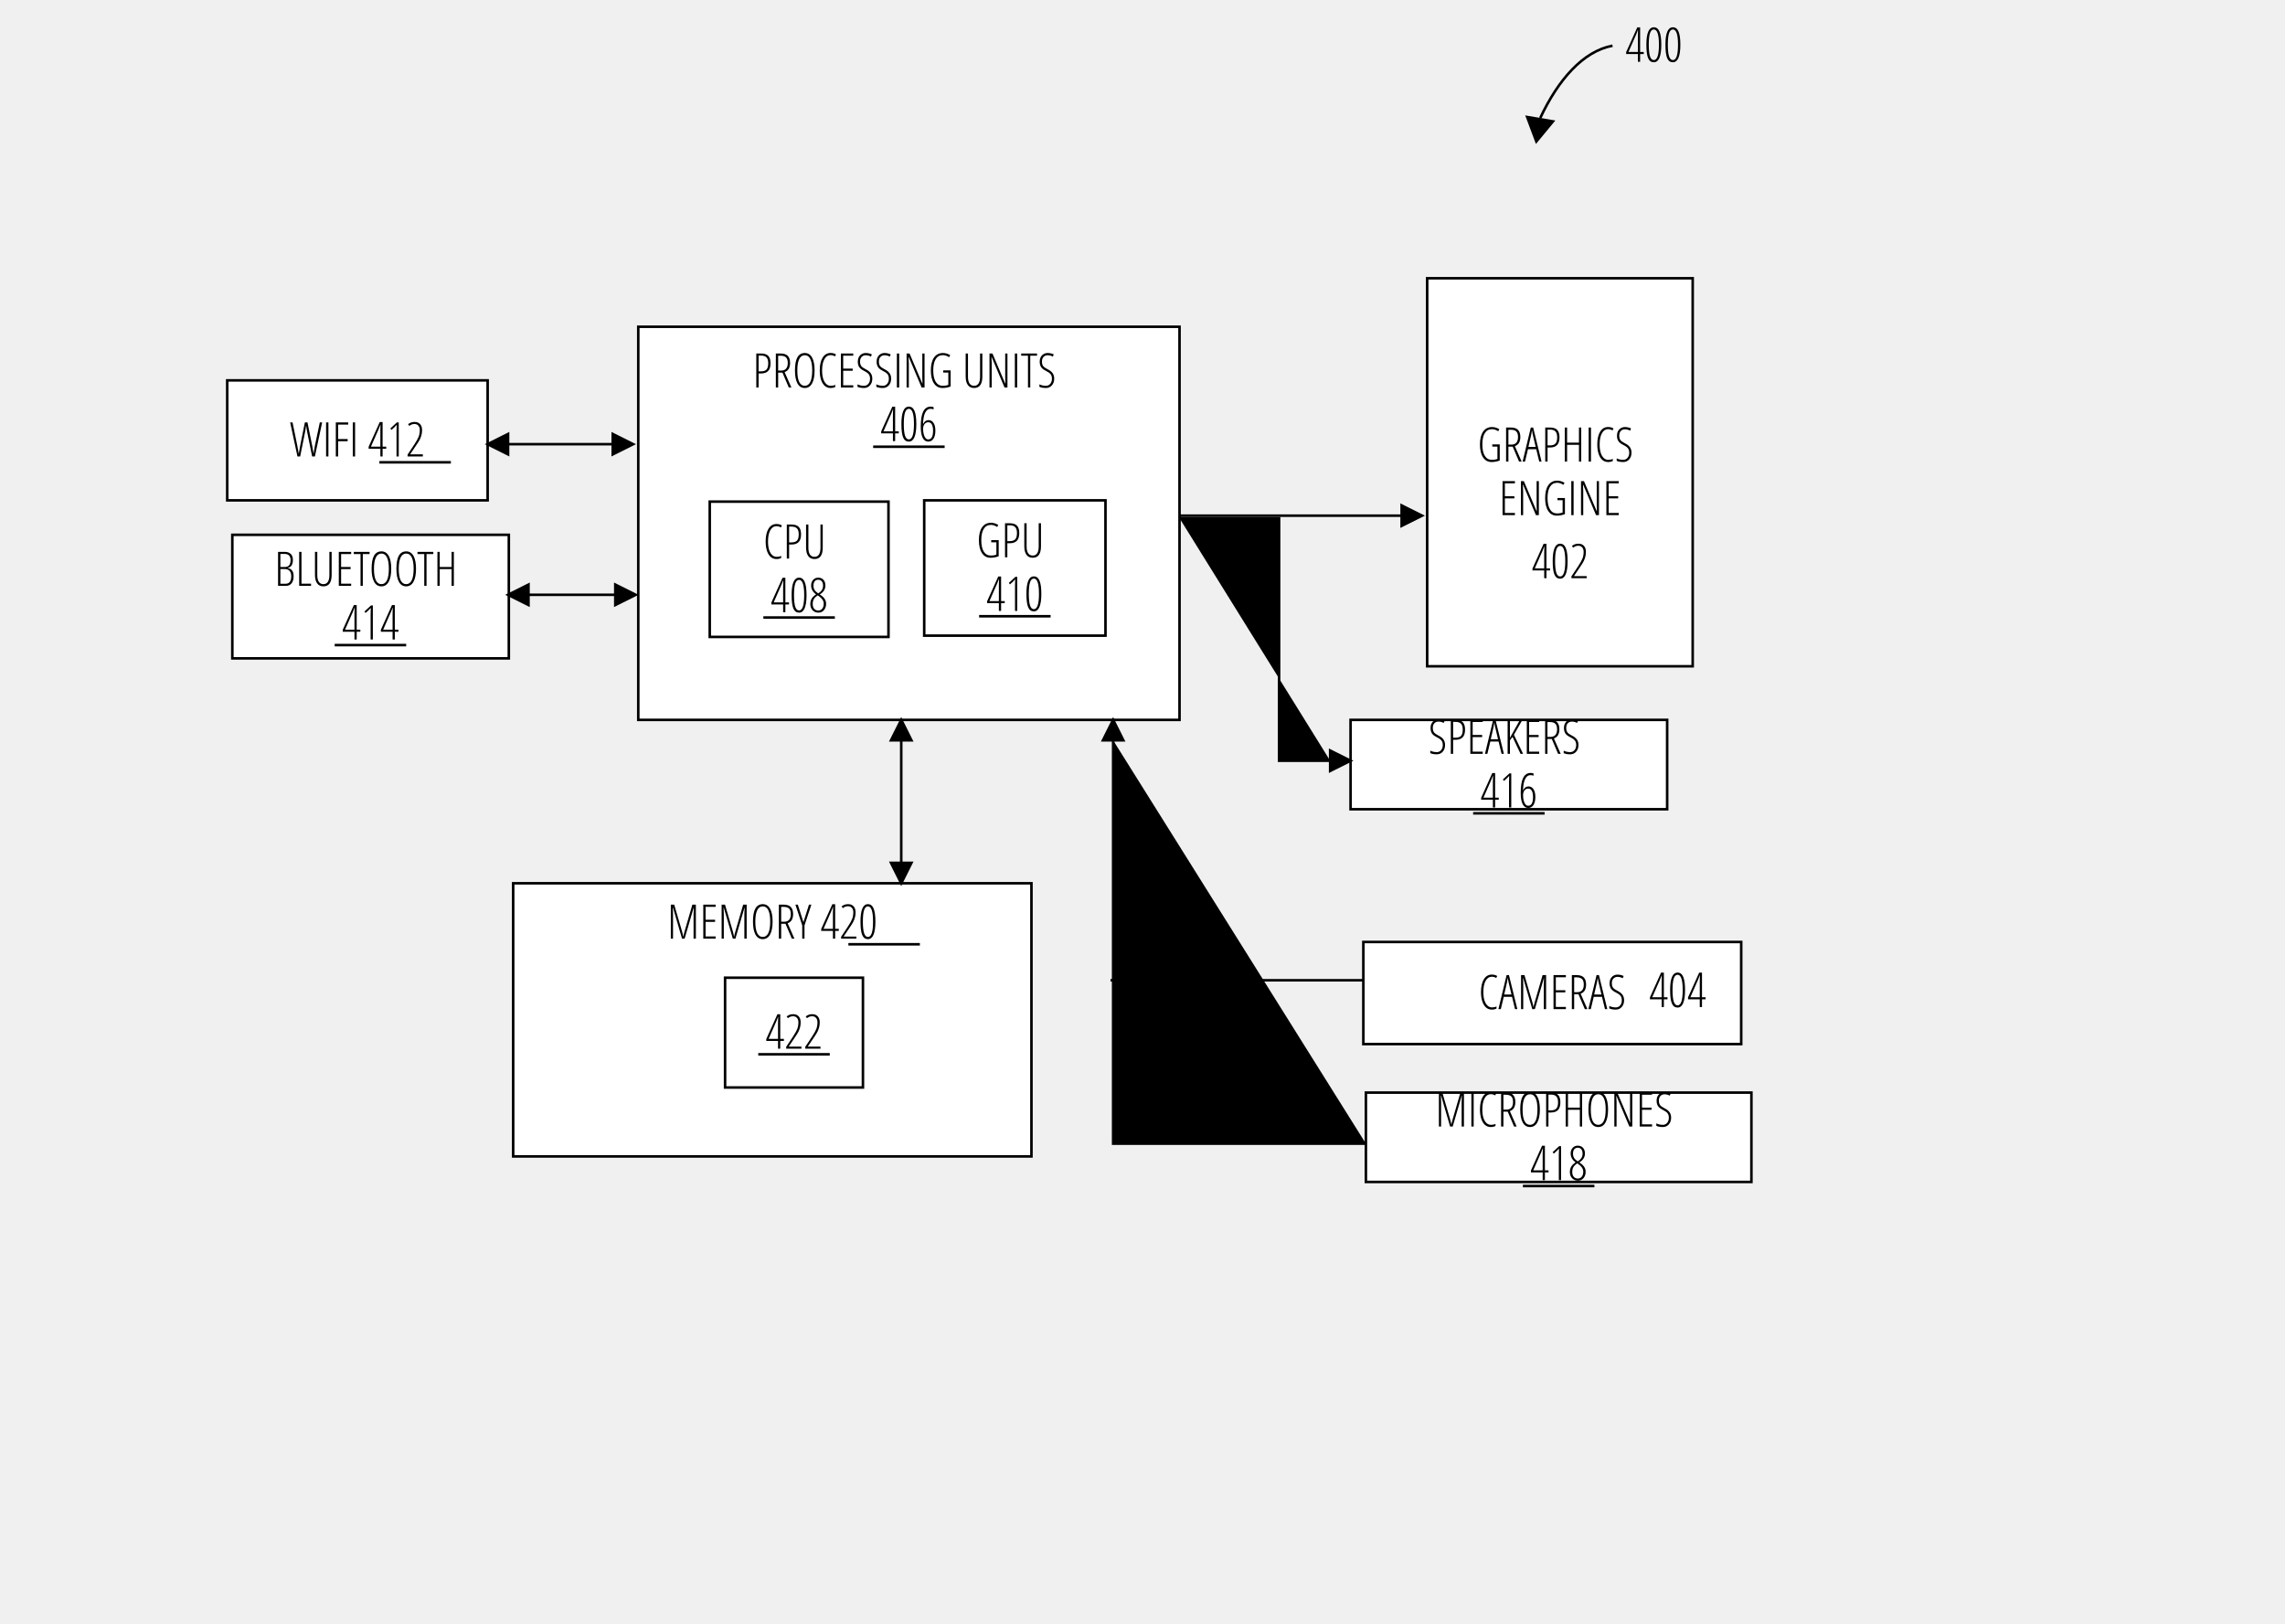
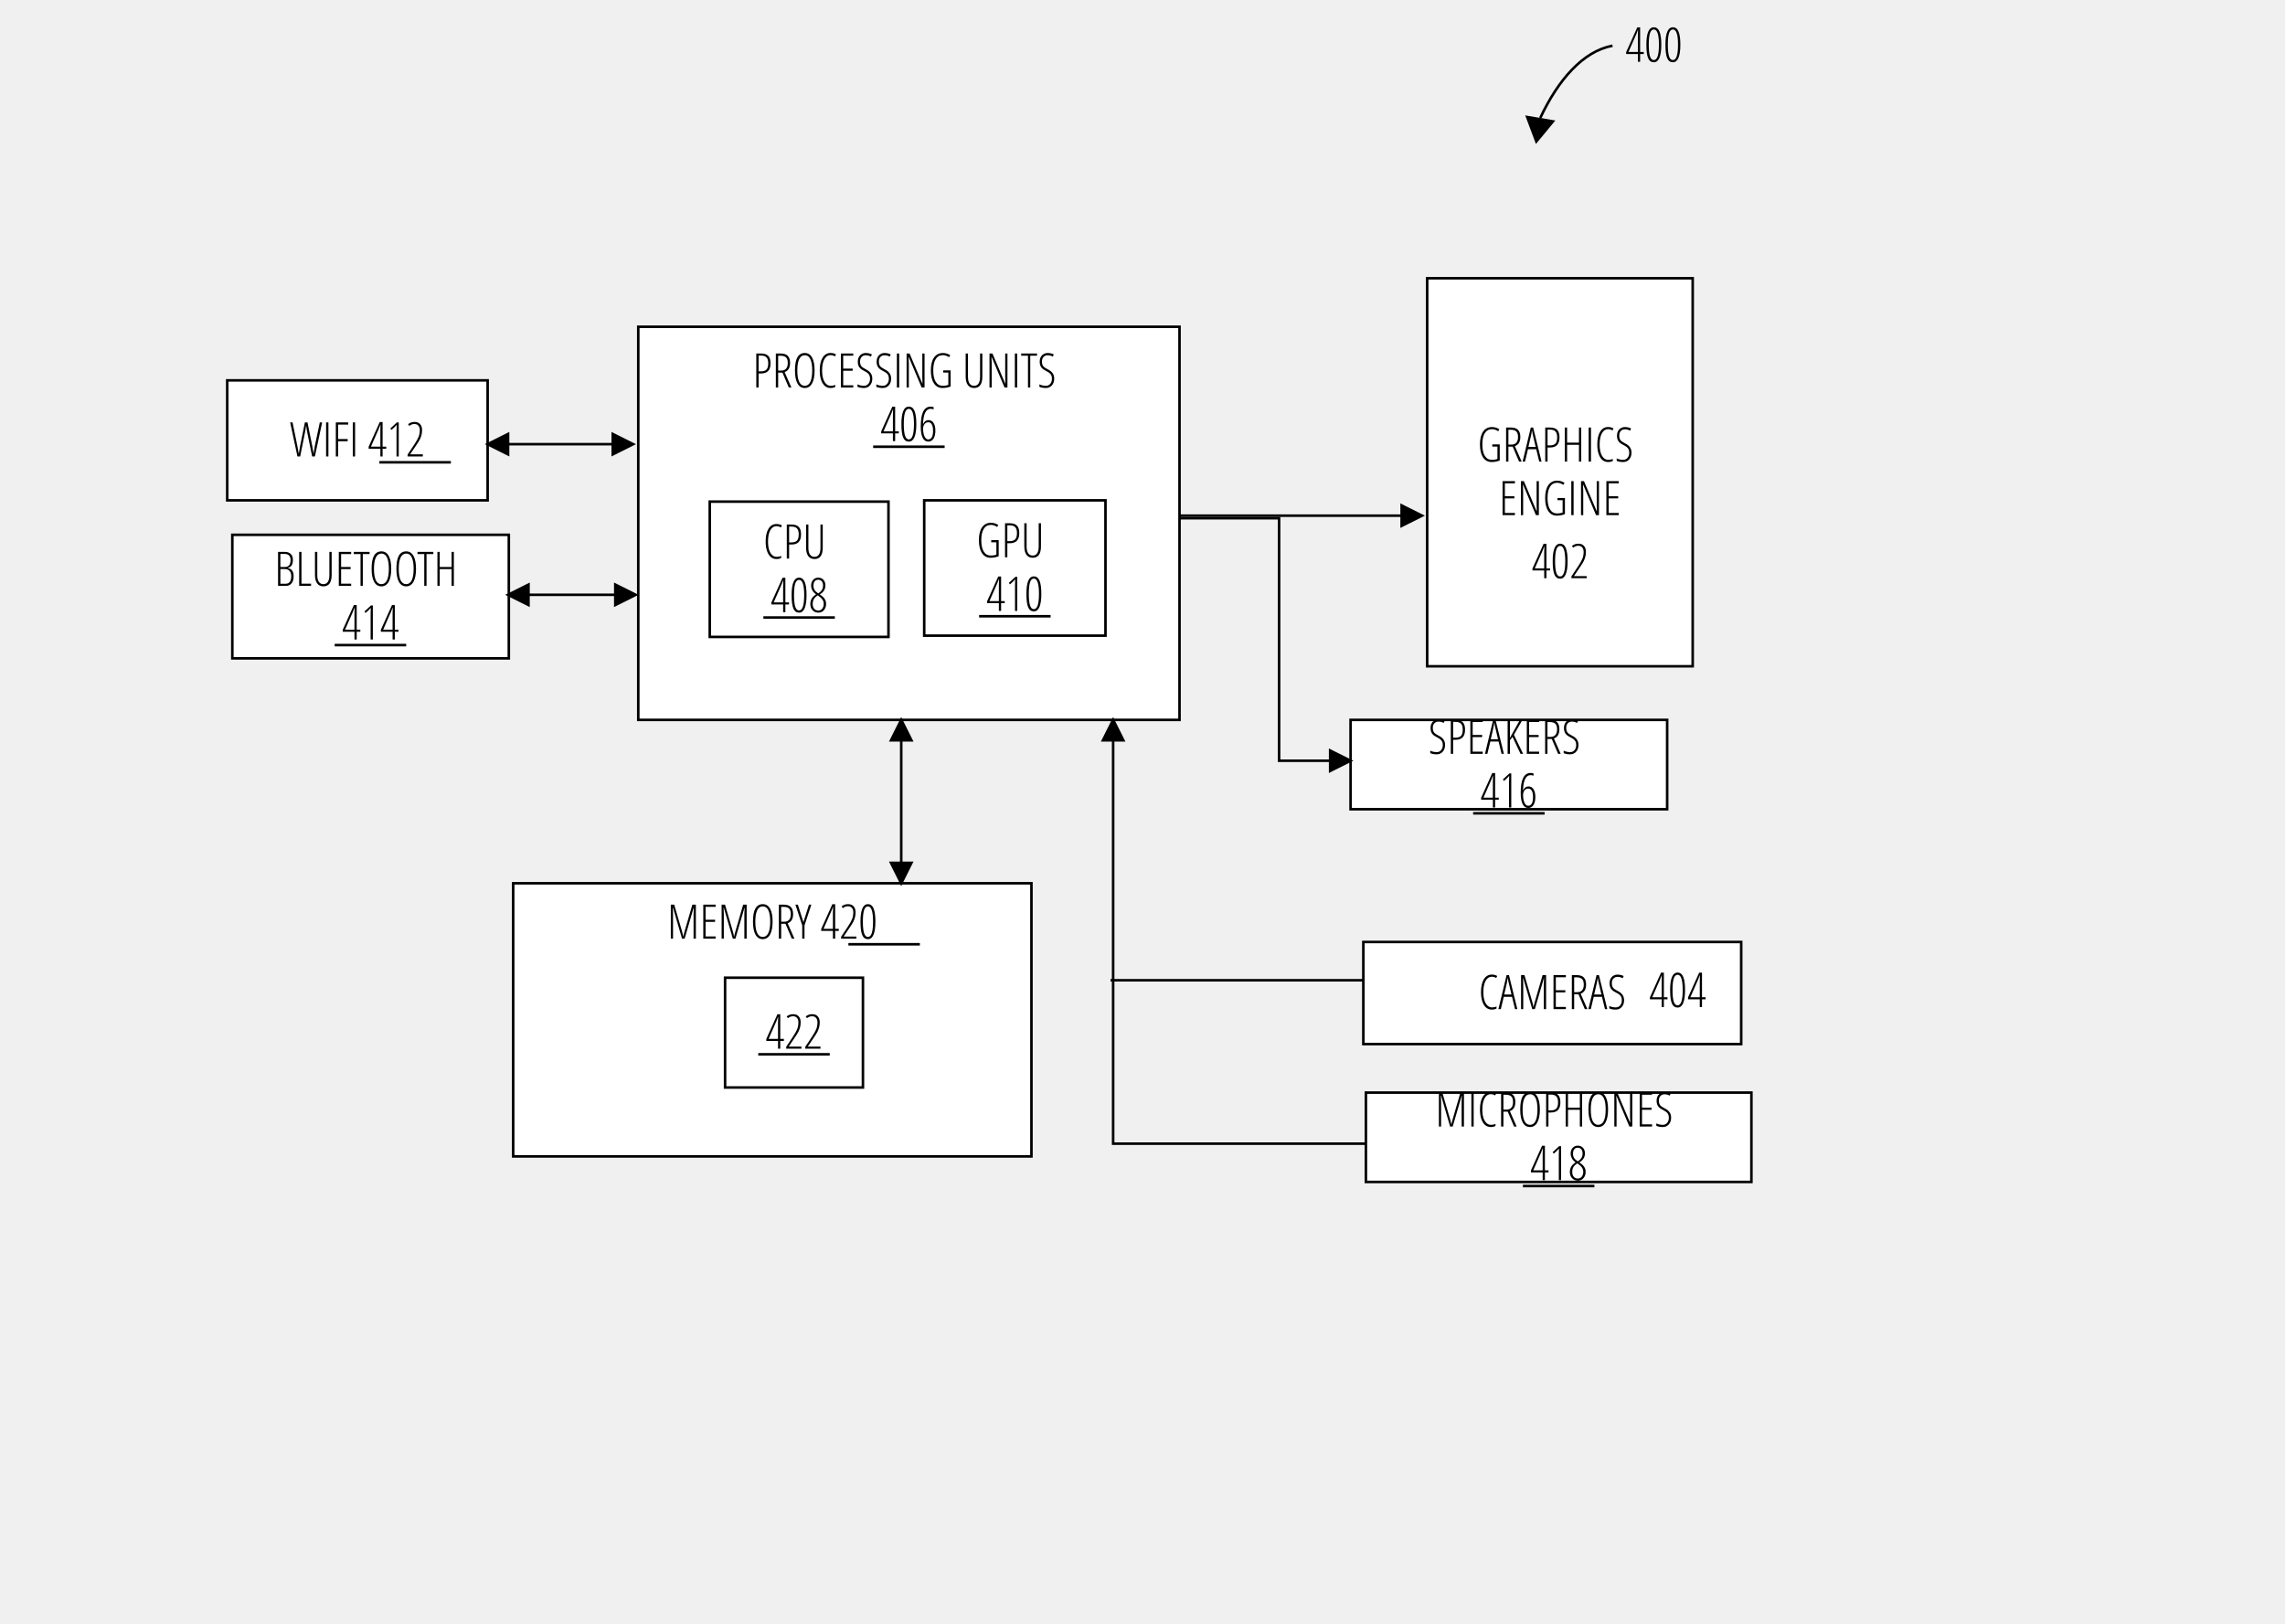
<svg xmlns="http://www.w3.org/2000/svg" version="1.1" width="895" height="636">
  <g>
-     <g model-id="af41d3c1-ed05-4c7c-a22d-5fa2345eae45" transform="translate(603.3,17.9)">
+     <g transform="translate(603.3,17.9)">
      <polygon fill="#000000" points="0,0 4.2,11.2 11.8,2" transform="translate(-5.9,27.3)" />
      <rect fill="none" width="1" height="1" transform="translate(33.3,-0.5)" />
      <g>
        <g>
          <rect x="0" y="0" width="28.3" height="28.3" opacity="0" />
          <path fill="none" stroke="#000000" stroke-width="1" d="M28.3,0C16.7,2.2,7,13.4,0,28.3" />
        </g>
      </g>
      <rect stroke="none" stroke-width="0" fill="#FFFFFF" x="0" y="0" width="0" height="0" />
      <path stroke="#000000" fill="none" />
      <text font-family="OpenSansCondensedLight" font-size="14pt" fill="black" transform="translate(0,0)" />
      <rect stroke-width="0" fill="none" width="1" height="1" transform="translate(33.3,-0.5)" />
      <text font-family="OpenSansCondensedLight" font-size="14pt" fill="black" text-decoration="none" transform="translate(33.3,-0.5)">
        <tspan x="0" y="6.8">400</tspan>
      </text>
      <path stroke="#000000" fill="none" transform="translate(33.3,-0.5)" />
    </g>
-     <g model-id="e7e0f746-c8d8-4e71-9a00-9b0b90fb9312" transform="translate(250,128)">
+     <g transform="translate(250,128)">
      <g>
        <g>
          <path d="M212,0H0v154h212V0L212,0z" stroke="#000000" stroke-dasharray="none" fill="#FFFFFF" />
          <rect x="9.3" y="7" width="193.5" height="140" fill="none" />
          <circle fill="none" cx="106" cy="0" r="0.1" />
          <circle fill="none" cx="158.5" cy="0" r="0.1" />
          <circle fill="none" cx="212" cy="38.8" r="0.1" />
          <circle fill="none" cx="212" cy="77" r="0.1" />
          <circle fill="none" cx="212" cy="115.2" r="0.1" />
          <circle fill="none" cx="158.5" cy="154" r="0.1" />
          <circle fill="none" cx="106" cy="154" r="0.1" />
          <circle fill="none" cx="53.5" cy="154" r="0.1" />
          <circle fill="none" cx="0" cy="115.2" r="0.1" />
          <circle fill="none" cx="0" cy="77" r="0.1" />
          <circle fill="none" cx="0" cy="38.8" r="0.1" />
          <circle fill="none" cx="53.5" cy="0" r="0.1" />
        </g>
      </g>
      <rect stroke="none" stroke-width="0" fill="#FFFFFF" x="0" y="0" width="0" height="0" transform="translate(211.9,76.9)" />
      <path stroke="#000000" fill="none" d="" />
      <text font-family="OpenSansCondensedLight" font-size="14pt" fill="black" transform="translate(211.9,76.9)" />
      <rect stroke-width="0" fill="none" width="193.5" height="140" transform="translate(9.3,7)" />
      <text font-family="OpenSansCondensedLight" font-size="14pt" fill="black" transform="translate(9.3,7)" text-anchor="middle">
        <tspan x="96.7" y="16.8">PROCESSING UNITS</tspan>
        <tspan x="96.7" y="37.8">406</tspan>
      </text>
      <path stroke="#000000" fill="none" transform="translate(9.3,7)" d="M 82.7 40 110.7 40" />
    </g>
-     <g model-id="52eb6250-abf7-16fd-c705-421d0fb27b0d" transform="translate(278,196.5)">
+     <g transform="translate(278,196.5)">
      <g>
        <g>
          <path d="M70,0H0v53h70V0L70,0z" stroke="#000000" stroke-dasharray="none" fill="#FFFFFF" />
          <rect x="3.1" y="2.4" width="63.9" height="48.2" fill="none" />
          <circle fill="none" cx="35" cy="0" r="0.1" />
          <circle fill="none" cx="52.3" cy="0" r="0.1" />
          <circle fill="none" cx="70" cy="13.4" r="0.1" />
          <circle fill="none" cx="70" cy="26.5" r="0.1" />
          <circle fill="none" cx="70" cy="39.6" r="0.1" />
          <circle fill="none" cx="52.3" cy="53" r="0.1" />
          <circle fill="none" cx="35" cy="53" r="0.1" />
          <circle fill="none" cx="17.7" cy="53" r="0.1" />
          <circle fill="none" cx="0" cy="39.6" r="0.1" />
          <circle fill="none" cx="0" cy="26.5" r="0.1" />
          <circle fill="none" cx="0" cy="13.4" r="0.1" />
          <circle fill="none" cx="17.7" cy="0" r="0.1" />
        </g>
      </g>
      <rect stroke="none" stroke-width="0" fill="#FFFFFF" x="0" y="0" width="0" height="0" transform="translate(69.9,26.4)" />
      <path stroke="#000000" fill="none" d="" />
      <text font-family="OpenSansCondensedLight" font-size="14pt" fill="black" transform="translate(69.9,26.4)" />
      <rect stroke-width="0" fill="none" width="63.9" height="48.2" transform="translate(3.1,2.4)" />
      <text font-family="OpenSansCondensedLight" font-size="14pt" fill="black" transform="translate(3.1,2.4)" text-anchor="middle">
        <tspan x="31.9" y="19.9">CPU</tspan>
        <tspan x="31.9" y="40.9">408</tspan>
      </text>
      <path stroke="#000000" fill="none" transform="translate(3.1,2.4)" d="M 17.9 43 45.9 43" />
    </g>
-     <g model-id="3582d05a-b050-b888-4417-7c974b05738f" transform="translate(362,196)">
+     <g transform="translate(362,196)">
      <g>
        <g>
          <path d="M71,0H0v53h71V0L71,0z" stroke="#000000" stroke-dasharray="none" fill="#FFFFFF" />
          <rect x="3.1" y="2.4" width="64.8" height="48.2" fill="none" />
          <circle fill="none" cx="35.5" cy="0" r="0.1" />
          <circle fill="none" cx="53.1" cy="0" r="0.1" />
          <circle fill="none" cx="71" cy="13.4" r="0.1" />
          <circle fill="none" cx="71" cy="26.5" r="0.1" />
          <circle fill="none" cx="71" cy="39.6" r="0.1" />
          <circle fill="none" cx="53.1" cy="53" r="0.1" />
          <circle fill="none" cx="35.5" cy="53" r="0.1" />
          <circle fill="none" cx="17.9" cy="53" r="0.1" />
          <circle fill="none" cx="0" cy="39.6" r="0.1" />
          <circle fill="none" cx="0" cy="26.5" r="0.1" />
          <circle fill="none" cx="0" cy="13.4" r="0.1" />
          <circle fill="none" cx="17.9" cy="0" r="0.1" />
        </g>
      </g>
      <rect stroke="none" stroke-width="0" fill="#FFFFFF" x="0" y="0" width="0" height="0" transform="translate(70.9,26.4)" />
      <path stroke="#000000" fill="none" d="" />
      <text font-family="OpenSansCondensedLight" font-size="14pt" fill="black" transform="translate(70.9,26.4)" />
      <rect stroke-width="0" fill="none" width="64.8" height="48.2" transform="translate(3.1,2.4)" />
      <text font-family="OpenSansCondensedLight" font-size="14pt" fill="black" transform="translate(3.1,2.4)" text-anchor="middle">
        <tspan x="32.4" y="19.9">GPU</tspan>
        <tspan x="32.4" y="40.9">410</tspan>
      </text>
      <path stroke="#000000" fill="none" transform="translate(3.1,2.4)" d="M 18.4 43 46.4 43" />
    </g>
-     <g model-id="6571dcac-f2b9-df6d-492d-49aa9c91cb59" transform="translate(89,149)">
+     <g transform="translate(89,149)">
      <g>
        <g>
          <path d="M102,0H0v47h102V0L102,0z" stroke="#000000" stroke-dasharray="none" fill="#FFFFFF" />
          <rect x="4.5" y="2.1" width="93.1" height="42.7" fill="none" />
          <circle fill="none" cx="51" cy="0" r="0.1" />
          <circle fill="none" cx="76.3" cy="0" r="0.1" />
          <circle fill="none" cx="102" cy="11.9" r="0.1" />
          <circle fill="none" cx="102" cy="23.5" r="0.1" />
          <circle fill="none" cx="102" cy="35.1" r="0.1" />
          <circle fill="none" cx="76.3" cy="47" r="0.1" />
          <circle fill="none" cx="51" cy="47" r="0.1" />
          <circle fill="none" cx="25.7" cy="47" r="0.1" />
          <circle fill="none" cx="0" cy="35.1" r="0.1" />
          <circle fill="none" cx="0" cy="23.5" r="0.1" />
          <circle fill="none" cx="0" cy="11.9" r="0.1" />
          <circle fill="none" cx="25.7" cy="0" r="0.1" />
        </g>
      </g>
      <rect stroke="none" stroke-width="0" fill="#FFFFFF" x="0" y="0" width="0" height="0" transform="translate(101.9,23.4)" />
      <path stroke="#000000" fill="none" d="" />
      <text font-family="OpenSansCondensedLight" font-size="14pt" fill="black" transform="translate(101.9,23.4)" />
      <rect stroke-width="0" fill="none" width="93.1" height="42.7" transform="translate(4.5,2.1)" />
      <text font-family="OpenSansCondensedLight" font-size="14pt" fill="black" transform="translate(4.5,2.1)" text-anchor="middle">
        <tspan x="46.5" y="27.7">WIFI 412</tspan>
      </text>
      <path stroke="#000000" fill="none" transform="translate(4.5,2.1)" d="M 55.1 30 83.1 30" />
    </g>
-     <g model-id="710a4367-2c67-8188-3d35-984f72a79bfd" transform="translate(91,209.5)">
+     <g transform="translate(91,209.5)">
      <g>
        <g>
          <path d="M108.3,0H0v48.4h108.3V0L108.3,0z" stroke="#000000" stroke-dasharray="none" fill="#FFFFFF" />
          <rect x="4.7" y="2.2" width="98.8" height="44" fill="none" />
          <circle fill="none" cx="54.1" cy="0" r="0.1" />
          <circle fill="none" cx="81" cy="0" r="0.1" />
          <circle fill="none" cx="108.3" cy="12.2" r="0.1" />
          <circle fill="none" cx="108.3" cy="24.2" r="0.1" />
          <circle fill="none" cx="108.3" cy="36.2" r="0.1" />
          <circle fill="none" cx="81" cy="48.4" r="0.1" />
          <circle fill="none" cx="54.1" cy="48.4" r="0.1" />
          <circle fill="none" cx="27.3" cy="48.4" r="0.1" />
          <circle fill="none" cx="0" cy="36.2" r="0.1" />
          <circle fill="none" cx="0" cy="24.2" r="0.1" />
          <circle fill="none" cx="0" cy="12.2" r="0.1" />
          <circle fill="none" cx="27.3" cy="0" r="0.1" />
        </g>
      </g>
      <rect stroke="none" stroke-width="0" fill="#FFFFFF" x="0" y="0" width="0" height="0" transform="translate(108.2,24.1)" />
      <path stroke="#000000" fill="none" d="" />
      <text font-family="OpenSansCondensedLight" font-size="14pt" fill="black" transform="translate(108.2,24.1)" />
      <rect stroke-width="0" fill="none" width="98.8" height="44" transform="translate(4.7,2.2)" />
      <text font-family="OpenSansCondensedLight" font-size="14pt" fill="black" transform="translate(4.7,2.2)" text-anchor="middle">
        <tspan x="49.4" y="17.8">BLUETOOTH</tspan>
        <tspan x="49.4" y="38.8">414</tspan>
      </text>
      <path stroke="#000000" fill="none" transform="translate(4.7,2.2)" d="M 35.4 41 63.4 41" />
    </g>
-     <g model-id="6a9ae6c4-3c20-a7d2-8cc3-8b4841624b50" transform="translate(529,282)">
+     <g transform="translate(529,282)">
      <g>
        <g>
          <path d="M124,0H0v35h124V0L124,0z" stroke="#000000" stroke-dasharray="none" fill="#FFFFFF" />
          <rect x="5.4" y="1.6" width="113.2" height="31.8" fill="none" />
          <circle fill="none" cx="62" cy="0" r="0.1" />
          <circle fill="none" cx="92.7" cy="0" r="0.1" />
          <circle fill="none" cx="124" cy="8.8" r="0.1" />
          <circle fill="none" cx="124" cy="17.5" r="0.1" />
          <circle fill="none" cx="124" cy="26.2" r="0.1" />
          <circle fill="none" cx="92.7" cy="35" r="0.1" />
          <circle fill="none" cx="62" cy="35" r="0.1" />
          <circle fill="none" cx="31.3" cy="35" r="0.1" />
          <circle fill="none" cx="0" cy="26.2" r="0.1" />
          <circle fill="none" cx="0" cy="17.5" r="0.1" />
          <circle fill="none" cx="0" cy="8.8" r="0.1" />
          <circle fill="none" cx="31.3" cy="0" r="0.1" />
        </g>
      </g>
      <rect stroke="none" stroke-width="0" fill="#FFFFFF" x="0" y="0" width="0" height="0" transform="translate(123.9,17.4)" />
      <path stroke="#000000" fill="none" d="" />
      <text font-family="OpenSansCondensedLight" font-size="14pt" fill="black" transform="translate(123.9,17.4)" />
      <rect stroke-width="0" fill="none" width="113.2" height="31.8" transform="translate(5.4,1.6)" />
      <text font-family="OpenSansCondensedLight" font-size="14pt" fill="black" transform="translate(5.4,1.6)" text-anchor="middle">
        <tspan x="56.6" y="11.7">SPEAKERS</tspan>
        <tspan x="56.6" y="32.7">416</tspan>
      </text>
      <path stroke="#000000" fill="none" transform="translate(5.4,1.6)" d="M 42.6 35 70.6 35" />
    </g>
-     <g model-id="3ebdc674-fcdc-3afc-bf78-a1d4396d6c25" transform="translate(535,428)">
+     <g transform="translate(535,428)">
      <g>
        <g>
          <path d="M151,0H0v35h151V0L151,0z" stroke="#000000" stroke-dasharray="none" fill="#FFFFFF" />
          <rect x="6.6" y="1.6" width="137.8" height="31.8" fill="none" />
          <circle fill="none" cx="75.5" cy="0" r="0.1" />
          <circle fill="none" cx="112.9" cy="0" r="0.1" />
          <circle fill="none" cx="151" cy="8.8" r="0.1" />
          <circle fill="none" cx="151" cy="17.5" r="0.1" />
          <circle fill="none" cx="151" cy="26.2" r="0.1" />
          <circle fill="none" cx="112.9" cy="35" r="0.1" />
          <circle fill="none" cx="75.5" cy="35" r="0.1" />
          <circle fill="none" cx="38.1" cy="35" r="0.1" />
          <circle fill="none" cx="0" cy="26.2" r="0.1" />
          <circle fill="none" cx="0" cy="17.5" r="0.1" />
          <circle fill="none" cx="0" cy="8.8" r="0.1" />
          <circle fill="none" cx="38.1" cy="0" r="0.1" />
        </g>
      </g>
      <rect stroke="none" stroke-width="0" fill="#FFFFFF" x="0" y="0" width="0" height="0" transform="translate(150.9,17.4)" />
      <path stroke="#000000" fill="none" d="" />
      <text font-family="OpenSansCondensedLight" font-size="14pt" fill="black" transform="translate(150.9,17.4)" />
      <rect stroke-width="0" fill="none" width="137.8" height="31.8" transform="translate(6.6,1.6)" />
      <text font-family="OpenSansCondensedLight" font-size="14pt" fill="black" transform="translate(6.6,1.6)" text-anchor="middle">
        <tspan x="68.9" y="11.7">MICROPHONES</tspan>
        <tspan x="68.9" y="32.7">418</tspan>
      </text>
      <path stroke="#000000" fill="none" transform="translate(6.6,1.6)" d="M 54.9 35 82.9 35" />
    </g>
-     <g model-id="0351f738-4207-8b4c-4630-6be26d574e0e" transform="translate(201,346)">
+     <g transform="translate(201,346)">
      <g>
        <g>
          <path d="M203,0H0v107h203V0L203,0z" stroke="#000000" stroke-dasharray="none" fill="#FFFFFF" />
          <rect x="8.9" y="4.9" width="185.3" height="97.2" fill="none" />
          <circle fill="none" cx="101.5" cy="0" r="0.1" />
          <circle fill="none" cx="151.8" cy="0" r="0.1" />
          <circle fill="none" cx="203" cy="27" r="0.1" />
          <circle fill="none" cx="203" cy="53.5" r="0.1" />
          <circle fill="none" cx="203" cy="80" r="0.1" />
          <circle fill="none" cx="151.8" cy="107" r="0.1" />
          <circle fill="none" cx="101.5" cy="107" r="0.1" />
          <circle fill="none" cx="51.2" cy="107" r="0.1" />
          <circle fill="none" cx="0" cy="80" r="0.1" />
          <circle fill="none" cx="0" cy="53.5" r="0.1" />
          <circle fill="none" cx="0" cy="27" r="0.1" />
          <circle fill="none" cx="51.2" cy="0" r="0.1" />
        </g>
      </g>
      <rect stroke="none" stroke-width="0" fill="#FFFFFF" x="0" y="0" width="0" height="0" transform="translate(202.9,53.4)" />
      <path stroke="#000000" fill="none" d="" />
      <text font-family="OpenSansCondensedLight" font-size="14pt" fill="black" transform="translate(202.9,53.4)" />
      <rect stroke-width="0" fill="none" width="185.3" height="97.2" transform="translate(8.9,4.9)" />
      <text font-family="OpenSansCondensedLight" font-size="14pt" fill="black" transform="translate(8.9,4.9)" text-anchor="middle">
        <tspan x="92.6" y="16.8">MEMORY 420</tspan>
      </text>
      <path stroke="#000000" fill="none" transform="translate(8.9,4.9)" d="M 122.4 19 150.4 19" />
    </g>
-     <g model-id="bf79ac6f-8faa-9ed7-769c-04b30150522e" transform="translate(284,383)">
+     <g transform="translate(284,383)">
      <g>
        <g>
          <path d="M54,0H0v43h54V0L54,0z" stroke="#000000" stroke-dasharray="none" fill="#FFFFFF" />
          <rect x="2.4" y="2" width="49.3" height="39.1" fill="none" />
          <circle fill="none" cx="27" cy="0" r="0.1" />
          <circle fill="none" cx="40.4" cy="0" r="0.1" />
          <circle fill="none" cx="54" cy="10.8" r="0.1" />
          <circle fill="none" cx="54" cy="21.5" r="0.1" />
          <circle fill="none" cx="54" cy="32.2" r="0.1" />
          <circle fill="none" cx="40.4" cy="43" r="0.1" />
          <circle fill="none" cx="27" cy="43" r="0.1" />
          <circle fill="none" cx="13.6" cy="43" r="0.1" />
          <circle fill="none" cx="0" cy="32.2" r="0.1" />
          <circle fill="none" cx="0" cy="21.5" r="0.1" />
          <circle fill="none" cx="0" cy="10.8" r="0.1" />
          <circle fill="none" cx="13.6" cy="0" r="0.1" />
        </g>
      </g>
      <rect stroke="none" stroke-width="0" fill="#FFFFFF" x="0" y="0" width="0" height="0" transform="translate(53.9,21.4)" />
      <path stroke="#000000" fill="none" d="" />
      <text font-family="OpenSansCondensedLight" font-size="14pt" fill="black" transform="translate(53.9,21.4)" />
      <rect stroke-width="0" fill="none" width="49.3" height="39.1" transform="translate(2.4,2)" />
      <text font-family="OpenSansCondensedLight" font-size="14pt" fill="black" transform="translate(2.4,2)" text-anchor="middle">
        <tspan x="24.6" y="25.8"> 422</tspan>
      </text>
      <path stroke="#000000" fill="none" transform="translate(2.4,2)" d="M 10.6 28 38.6 28" />
    </g>
-     <g model-id="7f9c8ebc-17c4-e277-9466-d248b788f967" transform="translate(559,109)">
+     <g transform="translate(534,369)">
+       <g>
+         <g>
+           <path d="M148,0H0v40h148V0L148,0z" stroke="#000000" stroke-dasharray="none" fill="#FFFFFF" />
+           <rect x="6.5" y="1.8" width="135.1" height="36.4" fill="none" />
+           <circle fill="none" cx="74" cy="0" r="0.1" />
+           <circle fill="none" cx="110.7" cy="0" r="0.1" />
+           <circle fill="none" cx="148" cy="10.1" r="0.1" />
+           <circle fill="none" cx="148" cy="20" r="0.1" />
+           <circle fill="none" cx="148" cy="29.9" r="0.1" />
+           <circle fill="none" cx="110.7" cy="40" r="0.1" />
+           <circle fill="none" cx="74" cy="40" r="0.1" />
+           <circle fill="none" cx="37.3" cy="40" r="0.1" />
+           <circle fill="none" cx="0" cy="29.9" r="0.1" />
+           <circle fill="none" cx="0" cy="20" r="0.1" />
+           <circle fill="none" cx="0" cy="10.1" r="0.1" />
+           <circle fill="none" cx="37.3" cy="0" r="0.1" />
+         </g>
+       </g>
+       <rect stroke="none" stroke-width="0" fill="#FFFFFF" x="0" y="0" width="0" height="0" transform="translate(147.9,19.9)" />
+       <path stroke="#000000" fill="none" d="" />
+       <text font-family="OpenSansCondensedLight" font-size="14pt" fill="black" transform="translate(147.9,19.9)" />
+       <rect stroke-width="0" fill="none" width="135.1" height="36.4" transform="translate(6.5,1.8)" />
+       <text font-family="OpenSansCondensedLight" font-size="14pt" fill="black" transform="translate(6.5,1.8)" text-anchor="middle">
+         <tspan x="67.5" y="24.5">CAMERAS</tspan>
+       </text>
+       <path stroke="#000000" fill="none" transform="translate(6.5,1.8)" d="M 0 0" />
+     </g>
+     <g transform="translate(559,109)">
      <g>
        <g>
          <path d="M104,0H0v152h104V0L104,0z" stroke="#000000" stroke-dasharray="none" fill="#FFFFFF" />
          <rect x="4.5" y="6.9" width="94.9" height="138.1" fill="none" />
          <circle fill="none" cx="52" cy="0" r="0.1" />
          <circle fill="none" cx="77.8" cy="0" r="0.1" />
          <circle fill="none" cx="104" cy="38.3" r="0.1" />
          <circle fill="none" cx="104" cy="76" r="0.1" />
          <circle fill="none" cx="104" cy="113.7" r="0.1" />
          <circle fill="none" cx="77.8" cy="152" r="0.1" />
          <circle fill="none" cx="52" cy="152" r="0.1" />
          <circle fill="none" cx="26.2" cy="152" r="0.1" />
          <circle fill="none" cx="0" cy="113.7" r="0.1" />
          <circle fill="none" cx="0" cy="76" r="0.1" />
          <circle fill="none" cx="0" cy="38.3" r="0.1" />
          <circle fill="none" cx="26.2" cy="0" r="0.1" />
        </g>
      </g>
      <rect stroke="none" stroke-width="0" fill="#FFFFFF" x="0" y="0" width="0" height="0" transform="translate(103.9,75.9)" />
      <path stroke="#000000" fill="none" d="" />
      <text font-family="OpenSansCondensedLight" font-size="14pt" fill="black" transform="translate(103.9,75.9)" />
      <rect stroke-width="0" fill="none" width="94.9" height="138.1" transform="translate(4.5,6.9)" />
      <text font-family="OpenSansCondensedLight" font-size="14pt" fill="black" transform="translate(4.5,6.9)" text-anchor="middle">
        <tspan x="47.5" y="64.9">GRAPHICS</tspan>
        <tspan x="47.5" y="85.9">ENGINE</tspan>
      </text>
      <path stroke="#000000" fill="none" transform="translate(4.5,6.9)" d="M 0 0" />
    </g>
-     <g model-id="4047e3f6-6823-8d19-a795-8063c591e802" transform="translate(534,369)">
-       <g>
-         <g>
-           <path d="M148,0H0v40h148V0L148,0z" stroke="#000000" stroke-dasharray="none" fill="#FFFFFF" />
-           <rect x="6.5" y="1.8" width="135.1" height="36.4" fill="none" />
-           <circle fill="none" cx="74" cy="0" r="0.1" />
-           <circle fill="none" cx="110.7" cy="0" r="0.1" />
-           <circle fill="none" cx="148" cy="10.1" r="0.1" />
-           <circle fill="none" cx="148" cy="20" r="0.1" />
-           <circle fill="none" cx="148" cy="29.9" r="0.1" />
-           <circle fill="none" cx="110.7" cy="40" r="0.1" />
-           <circle fill="none" cx="74" cy="40" r="0.1" />
-           <circle fill="none" cx="37.3" cy="40" r="0.1" />
-           <circle fill="none" cx="0" cy="29.9" r="0.1" />
-           <circle fill="none" cx="0" cy="20" r="0.1" />
-           <circle fill="none" cx="0" cy="10.1" r="0.1" />
-           <circle fill="none" cx="37.3" cy="0" r="0.1" />
-         </g>
-       </g>
-       <rect stroke="none" stroke-width="0" fill="#FFFFFF" x="0" y="0" width="0" height="0" transform="translate(147.9,19.9)" />
-       <path stroke="#000000" fill="none" d="" />
-       <text font-family="OpenSansCondensedLight" font-size="14pt" fill="black" transform="translate(147.9,19.9)" />
-       <rect stroke-width="0" fill="none" width="135.1" height="36.4" transform="translate(6.5,1.8)" />
-       <text font-family="OpenSansCondensedLight" font-size="14pt" fill="black" transform="translate(6.5,1.8)" text-anchor="middle">
-         <tspan x="67.5" y="24.5">CAMERAS</tspan>
-       </text>
-       <path stroke="#000000" fill="none" transform="translate(6.5,1.8)" d="M 0 0" />
-     </g>
-     <g model-id="8e33768a-3271-4163-becd-4112628d2626">
-       <path stroke="black" stroke-dasharray="none" d="M 199 174 240 174" />
+     <g>
+       <path stroke="black" stroke-dasharray="none" d="M 199 174 240 174" fill="none" />
      <path fill="black" stroke="black" d="M 8 0 L 0 4 L 8 8 z" transform="translate(191,170) scale(1,1) rotate(0)" />
      <path fill="black" stroke="black" d="M 8 0 L 0 4 L 8 8 z" transform="translate(248,178) scale(1,1) rotate(-180)" />
      <g>
        <g label-idx="0" cursor="move" transform="translate(219.5, 174)">
          <rect fill="white" rx="3" ry="3" x="0" y="0" width="0" height="0" />
          <text text-anchor="middle" font-size="14pt" font-family="OpenSansCondensedLight" y="0.8em" display="none" xml:space="preserve" transform="translate(0,0)" />
        </g>
      </g>
    </g>
-     <g model-id="ac63f21e-1dc2-4f13-beec-9ce02c0a8b25">
-       <path stroke="black" stroke-dasharray="none" d="M 207 233 241 233" />
+     <g>
+       <path stroke="black" stroke-dasharray="none" d="M 207 233 241 233" fill="none" />
      <path fill="black" stroke="black" d="M 8 0 L 0 4 L 8 8 z" transform="translate(199,229) scale(1,1) rotate(0)" />
      <path fill="black" stroke="black" d="M 8 0 L 0 4 L 8 8 z" transform="translate(249,237) scale(1,1) rotate(-180)" />
      <g>
        <g label-idx="0" cursor="move" transform="translate(224, 233)">
          <rect fill="white" rx="3" ry="3" x="0" y="0" width="0" height="0" />
          <text text-anchor="middle" font-size="14pt" font-family="OpenSansCondensedLight" y="0.8em" display="none" xml:space="preserve" transform="translate(0,0)" />
        </g>
      </g>
    </g>
-     <g model-id="4f393a91-efc8-41da-a57a-e8c2f1bd1fd7">
-       <path stroke="black" stroke-dasharray="none" d="M 462 202 549 202" />
+     <g>
+       <path stroke="black" stroke-dasharray="none" d="M 462 202 549 202" fill="none" />
      <path fill="black" stroke="black" d="" transform="translate(462,202) scale(1,1) rotate(0)" />
      <path fill="black" stroke="black" d="M 8 0 L 0 4 L 8 8 z" transform="translate(557,206) scale(1,1) rotate(-180)" />
      <g>
        <g label-idx="0" cursor="move" transform="translate(505.5, 202)">
          <rect fill="white" rx="3" ry="3" x="0" y="0" width="0" height="0" />
          <text text-anchor="middle" font-size="14pt" font-family="OpenSansCondensedLight" y="0.8em" display="none" xml:space="preserve" transform="translate(0,0)" />
        </g>
      </g>
    </g>
-     <g model-id="e9e6db76-ec40-4d7f-b428-c0044f9b8358">
-       <path stroke="black" stroke-dasharray="none" d="M 462 203 501 203 501 298 521 298" />
+     <g>
+       <path stroke="black" stroke-dasharray="none" d="M 462 203 501 203 501 298 521 298" fill="none" />
      <path fill="black" stroke="black" d="" transform="translate(462,203) scale(1,1) rotate(0)" />
      <path fill="black" stroke="black" d="M 8 0 L 0 4 L 8 8 z" transform="translate(529,302) scale(1,1) rotate(-180)" />
      <g>
        <g label-idx="0" cursor="move" transform="translate(501, 241)">
          <rect fill="white" rx="3" ry="3" x="0" y="0" width="0" height="0" />
          <text text-anchor="middle" font-size="14pt" font-family="OpenSansCondensedLight" y="0.8em" display="none" xml:space="preserve" transform="translate(0,0)" />
        </g>
      </g>
    </g>
-     <g model-id="52613461-fdac-4035-8345-4e1550990f74">
-       <path stroke="black" stroke-dasharray="none" d="M 353 290 353 338" />
+     <g>
+       <path stroke="black" stroke-dasharray="none" d="M 353 290 353 338" fill="none" />
      <path fill="black" stroke="black" d="M 8 0 L 0 4 L 8 8 z" transform="translate(357,282) scale(1,1) rotate(-270)" />
      <path fill="black" stroke="black" d="M 8 0 L 0 4 L 8 8 z" transform="translate(349,346) scale(1,1) rotate(-90)" />
      <g>
        <g label-idx="0" cursor="move" transform="translate(353, 314)">
          <rect fill="white" rx="3" ry="3" x="0" y="0" width="0" height="0" />
          <text text-anchor="middle" font-size="14pt" font-family="OpenSansCondensedLight" y="0.8em" display="none" xml:space="preserve" transform="translate(0,0)" />
        </g>
      </g>
    </g>
-     <g model-id="82f87919-cbad-4e99-8af7-1fb2ffe8226f">
-       <path stroke="black" stroke-dasharray="none" d="M 534 384 435 384" />
+     <g>
+       <path stroke="black" stroke-dasharray="none" d="M 534 384 435 384" fill="none" />
      <path fill="black" stroke="black" d="" transform="translate(534,384) scale(1,1) rotate(-180)" />
      <path fill="black" stroke="black" d="" transform="translate(435,384) scale(1,1) rotate(0)" />
      <g>
        <g label-idx="0" cursor="move" transform="translate(484.5, 384)">
          <rect fill="white" rx="3" ry="3" x="0" y="0" width="0" height="0" />
          <text text-anchor="middle" font-size="14pt" font-family="OpenSansCondensedLight" y="0.8em" display="none" xml:space="preserve" transform="translate(0,0)" />
        </g>
      </g>
    </g>
-     <g model-id="14e5058a-a042-40ca-850c-286ef1a6835c">
-       <path stroke="black" stroke-dasharray="none" d="M 535 448 436 448 436 290" />
+     <g>
+       <path stroke="black" stroke-dasharray="none" d="M 535 448 436 448 436 290" fill="none" />
      <path fill="black" stroke="black" d="" transform="translate(535,448) scale(1,1) rotate(-180)" />
      <path fill="black" stroke="black" d="M 8 0 L 0 4 L 8 8 z" transform="translate(440,282) scale(1,1) rotate(-270)" />
      <g>
        <g label-idx="0" cursor="move" transform="translate(436, 418.5)">
          <rect fill="white" rx="3" ry="3" x="0" y="0" width="0" height="0" />
          <text text-anchor="middle" font-size="14pt" font-family="OpenSansCondensedLight" y="0.8em" display="none" xml:space="preserve" transform="translate(0,0)" />
        </g>
      </g>
    </g>
-     <g model-id="9bfad131-ab58-49fa-9c66-21c46e1bc48c" transform="translate(596,205)">
+     <g transform="translate(596,205)">
      <g>
        <g>
          <rect y="0" fill="#FFFFFF" width="30.2" height="30.2" stroke="none" stroke-dasharray="none" />
          <rect x="2.1" y="2.3" fill="none" width="26" height="25.7" />
          <circle fill="none" cx="15.1" cy="0" r="0.1" />
          <circle fill="none" cx="23.5" cy="0" r="0.1" />
          <circle fill="none" cx="30.2" cy="7.3" r="0.1" />
          <circle fill="none" cx="30.2" cy="14.7" r="0.1" />
          <circle fill="none" cx="30.2" cy="23" r="0.1" />
          <circle fill="none" cx="23.5" cy="30.2" r="0.1" />
          <circle fill="none" cx="15.1" cy="30.2" r="0.1" />
          <circle fill="none" cx="7.6" cy="30.2" r="0.1" />
          <circle fill="none" cx="0" cy="23" r="0.1" />
          <circle fill="none" cx="0" cy="14.7" r="0.1" />
          <circle fill="none" cx="0" cy="7.3" r="0.1" />
          <circle fill="none" cx="7.7" cy="0" r="0.1" />
        </g>
      </g>
      <rect stroke="none" stroke-width="0" fill="#FFFFFF" x="0" y="0" width="0" height="0" transform="translate(30.1,14.6)" />
      <path stroke="#000000" fill="none" d="" />
      <text font-family="OpenSansCondensedLight" font-size="14pt" fill="black" transform="translate(30.1,14.6)" />
      <rect stroke-width="0" fill="none" width="26" height="25.7" transform="translate(2.1,2.3)" />
      <text font-family="OpenSansCondensedLight" font-size="14pt" fill="black" text-decoration="underline" transform="translate(2.1,2.3)" text-anchor="middle">
        <tspan x="13" y="19.2">402</tspan>
      </text>
      <path stroke="#000000" fill="none" transform="translate(2.1,2.3)" />
    </g>
-     <g model-id="3a6ba74e-fd71-4766-881b-3ffb1c8fa1b8" transform="translate(642,373)">
+     <g transform="translate(642,373)">
      <g>
        <g>
          <rect y="0" fill="#FFFFFF" width="30.2" height="30.2" stroke="none" stroke-dasharray="none" />
          <rect x="2.1" y="2.3" fill="none" width="26" height="25.7" />
          <circle fill="none" cx="15.1" cy="0" r="0.1" />
          <circle fill="none" cx="23.5" cy="0" r="0.1" />
          <circle fill="none" cx="30.2" cy="7.3" r="0.1" />
          <circle fill="none" cx="30.2" cy="14.7" r="0.1" />
          <circle fill="none" cx="30.2" cy="23" r="0.1" />
          <circle fill="none" cx="23.5" cy="30.2" r="0.1" />
          <circle fill="none" cx="15.1" cy="30.2" r="0.1" />
          <circle fill="none" cx="7.6" cy="30.2" r="0.1" />
          <circle fill="none" cx="0" cy="23" r="0.1" />
          <circle fill="none" cx="0" cy="14.7" r="0.1" />
          <circle fill="none" cx="0" cy="7.3" r="0.1" />
          <circle fill="none" cx="7.7" cy="0" r="0.1" />
        </g>
      </g>
      <rect stroke="none" stroke-width="0" fill="#FFFFFF" x="0" y="0" width="0" height="0" transform="translate(30.1,14.6)" />
      <path stroke="#000000" fill="none" d="" />
      <text font-family="OpenSansCondensedLight" font-size="14pt" fill="black" transform="translate(30.1,14.6)" />
      <rect stroke-width="0" fill="none" width="26" height="25.7" transform="translate(2.1,2.3)" />
      <text font-family="OpenSansCondensedLight" font-size="14pt" fill="black" text-decoration="underline" transform="translate(2.1,2.3)" text-anchor="middle">
        <tspan x="13" y="19.2">404</tspan>
      </text>
      <path stroke="#000000" fill="none" transform="translate(2.1,2.3)" />
    </g>
  </g>
  <defs />
</svg>
